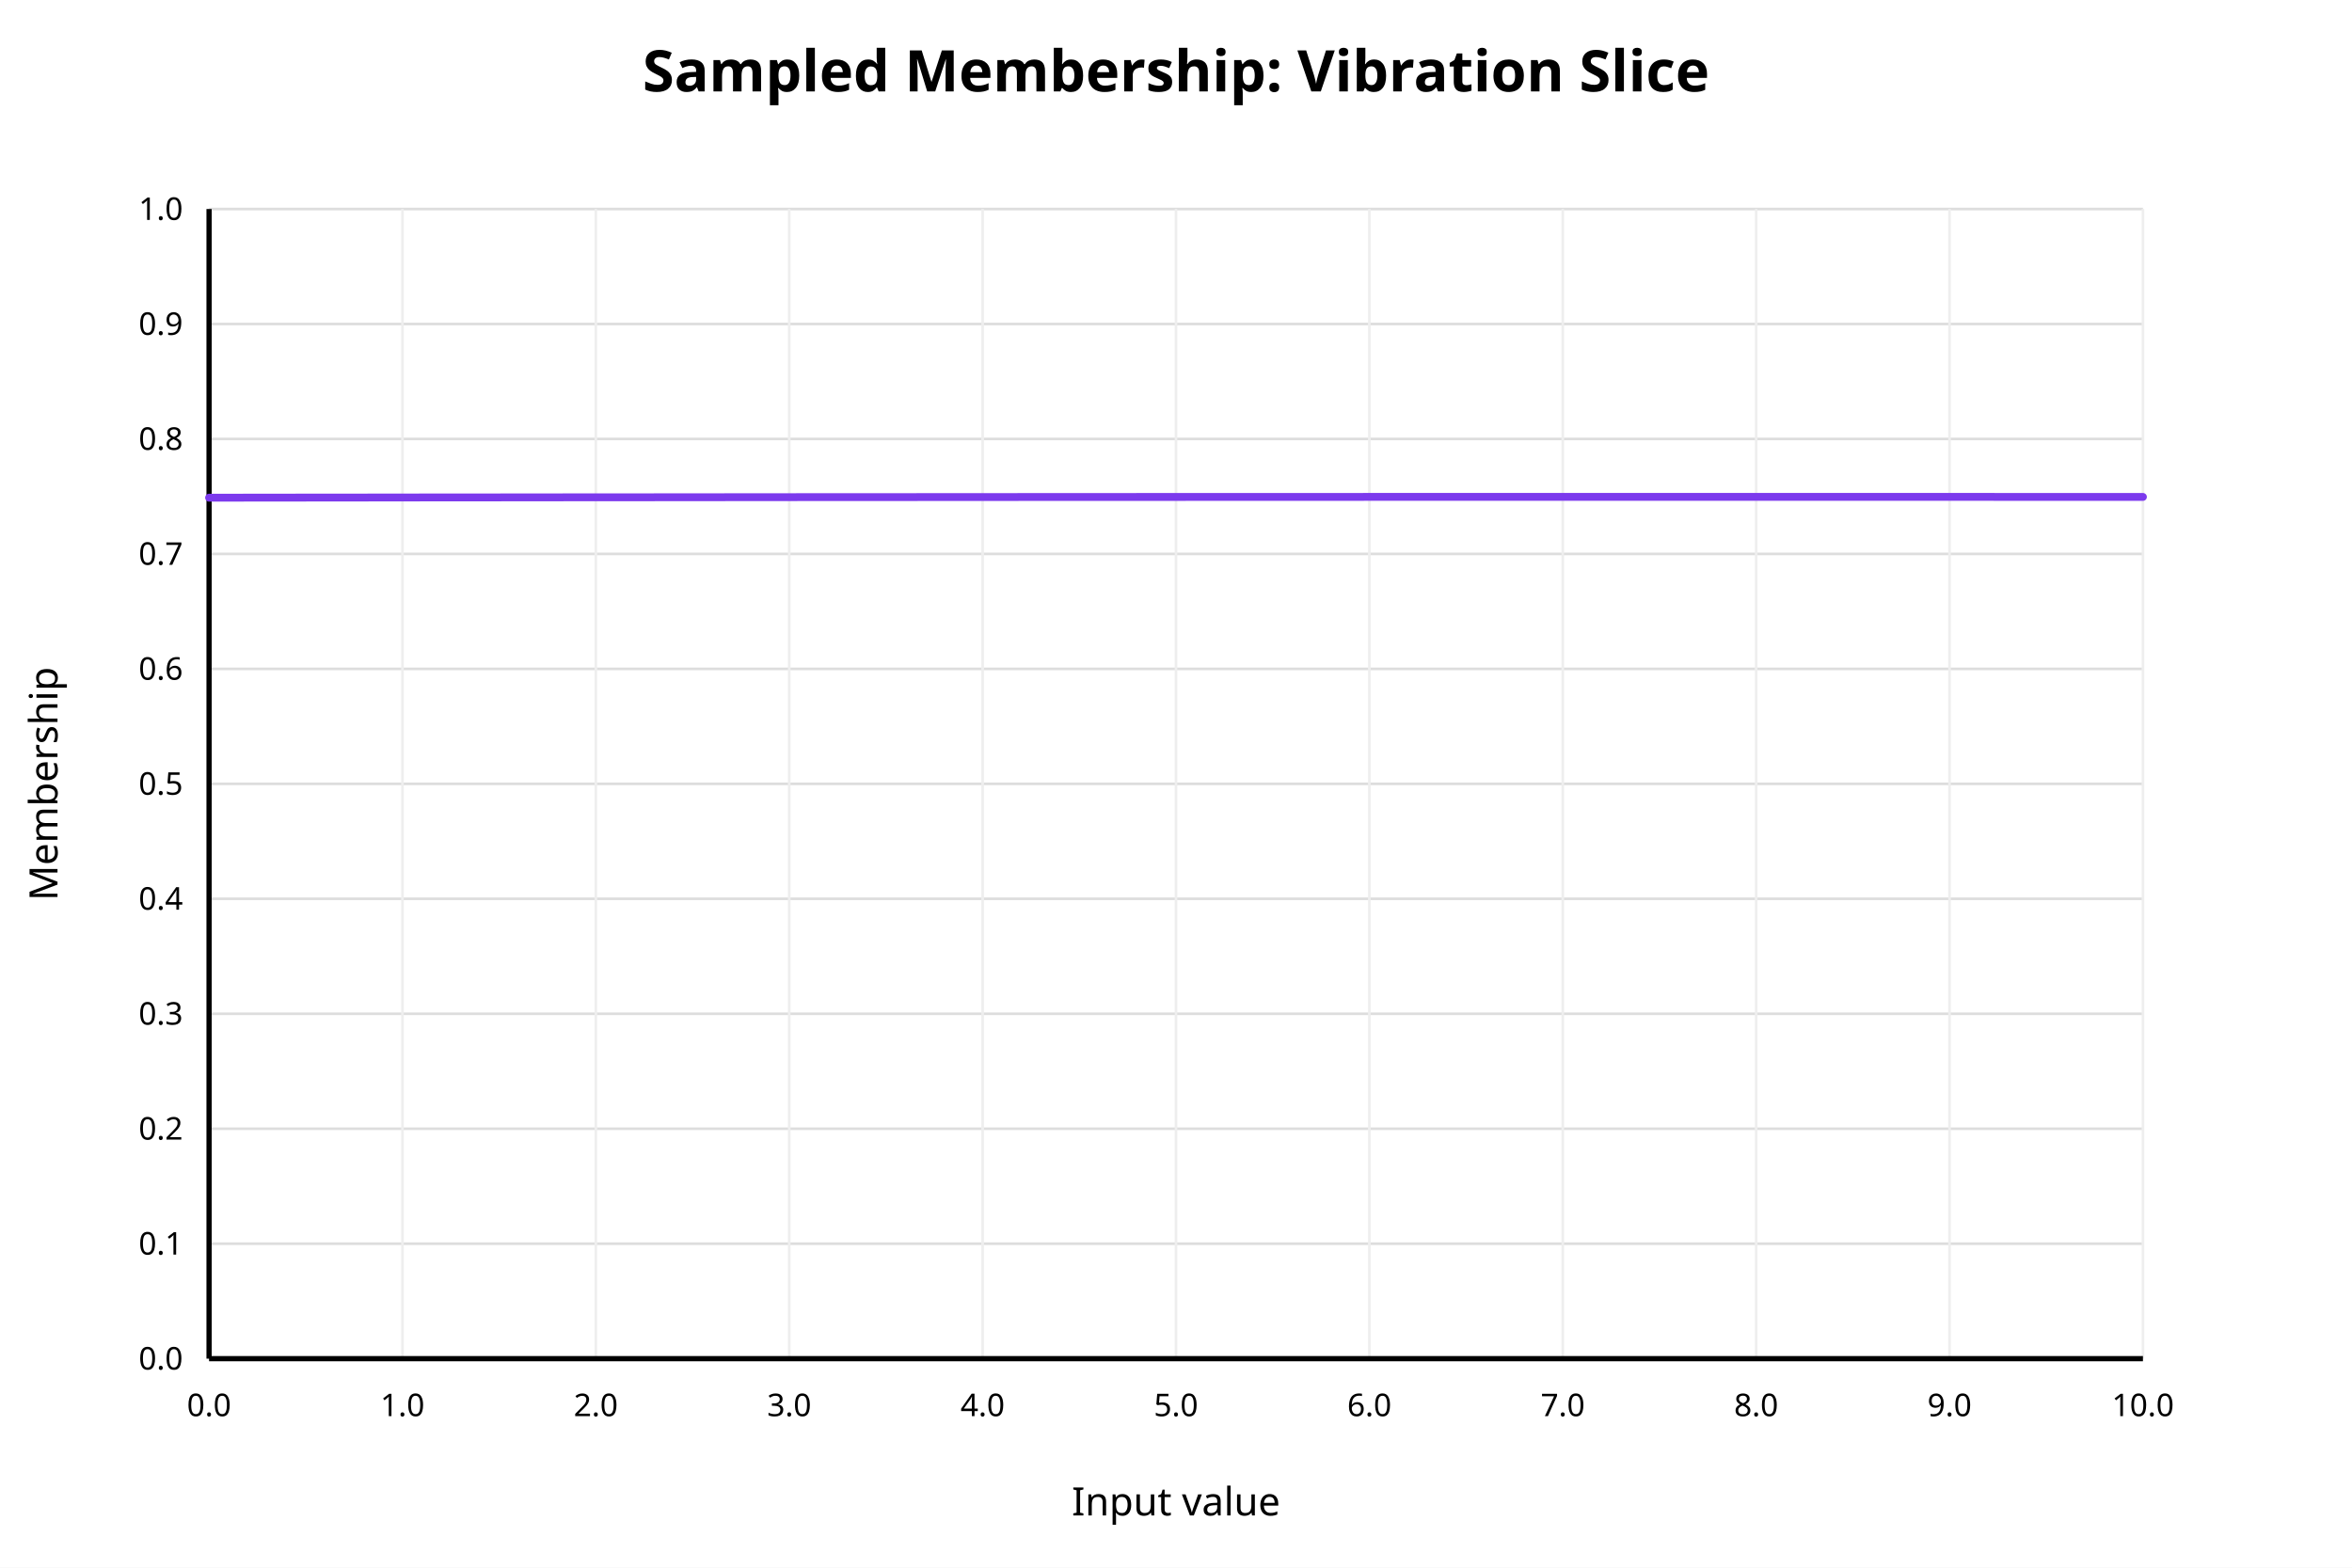
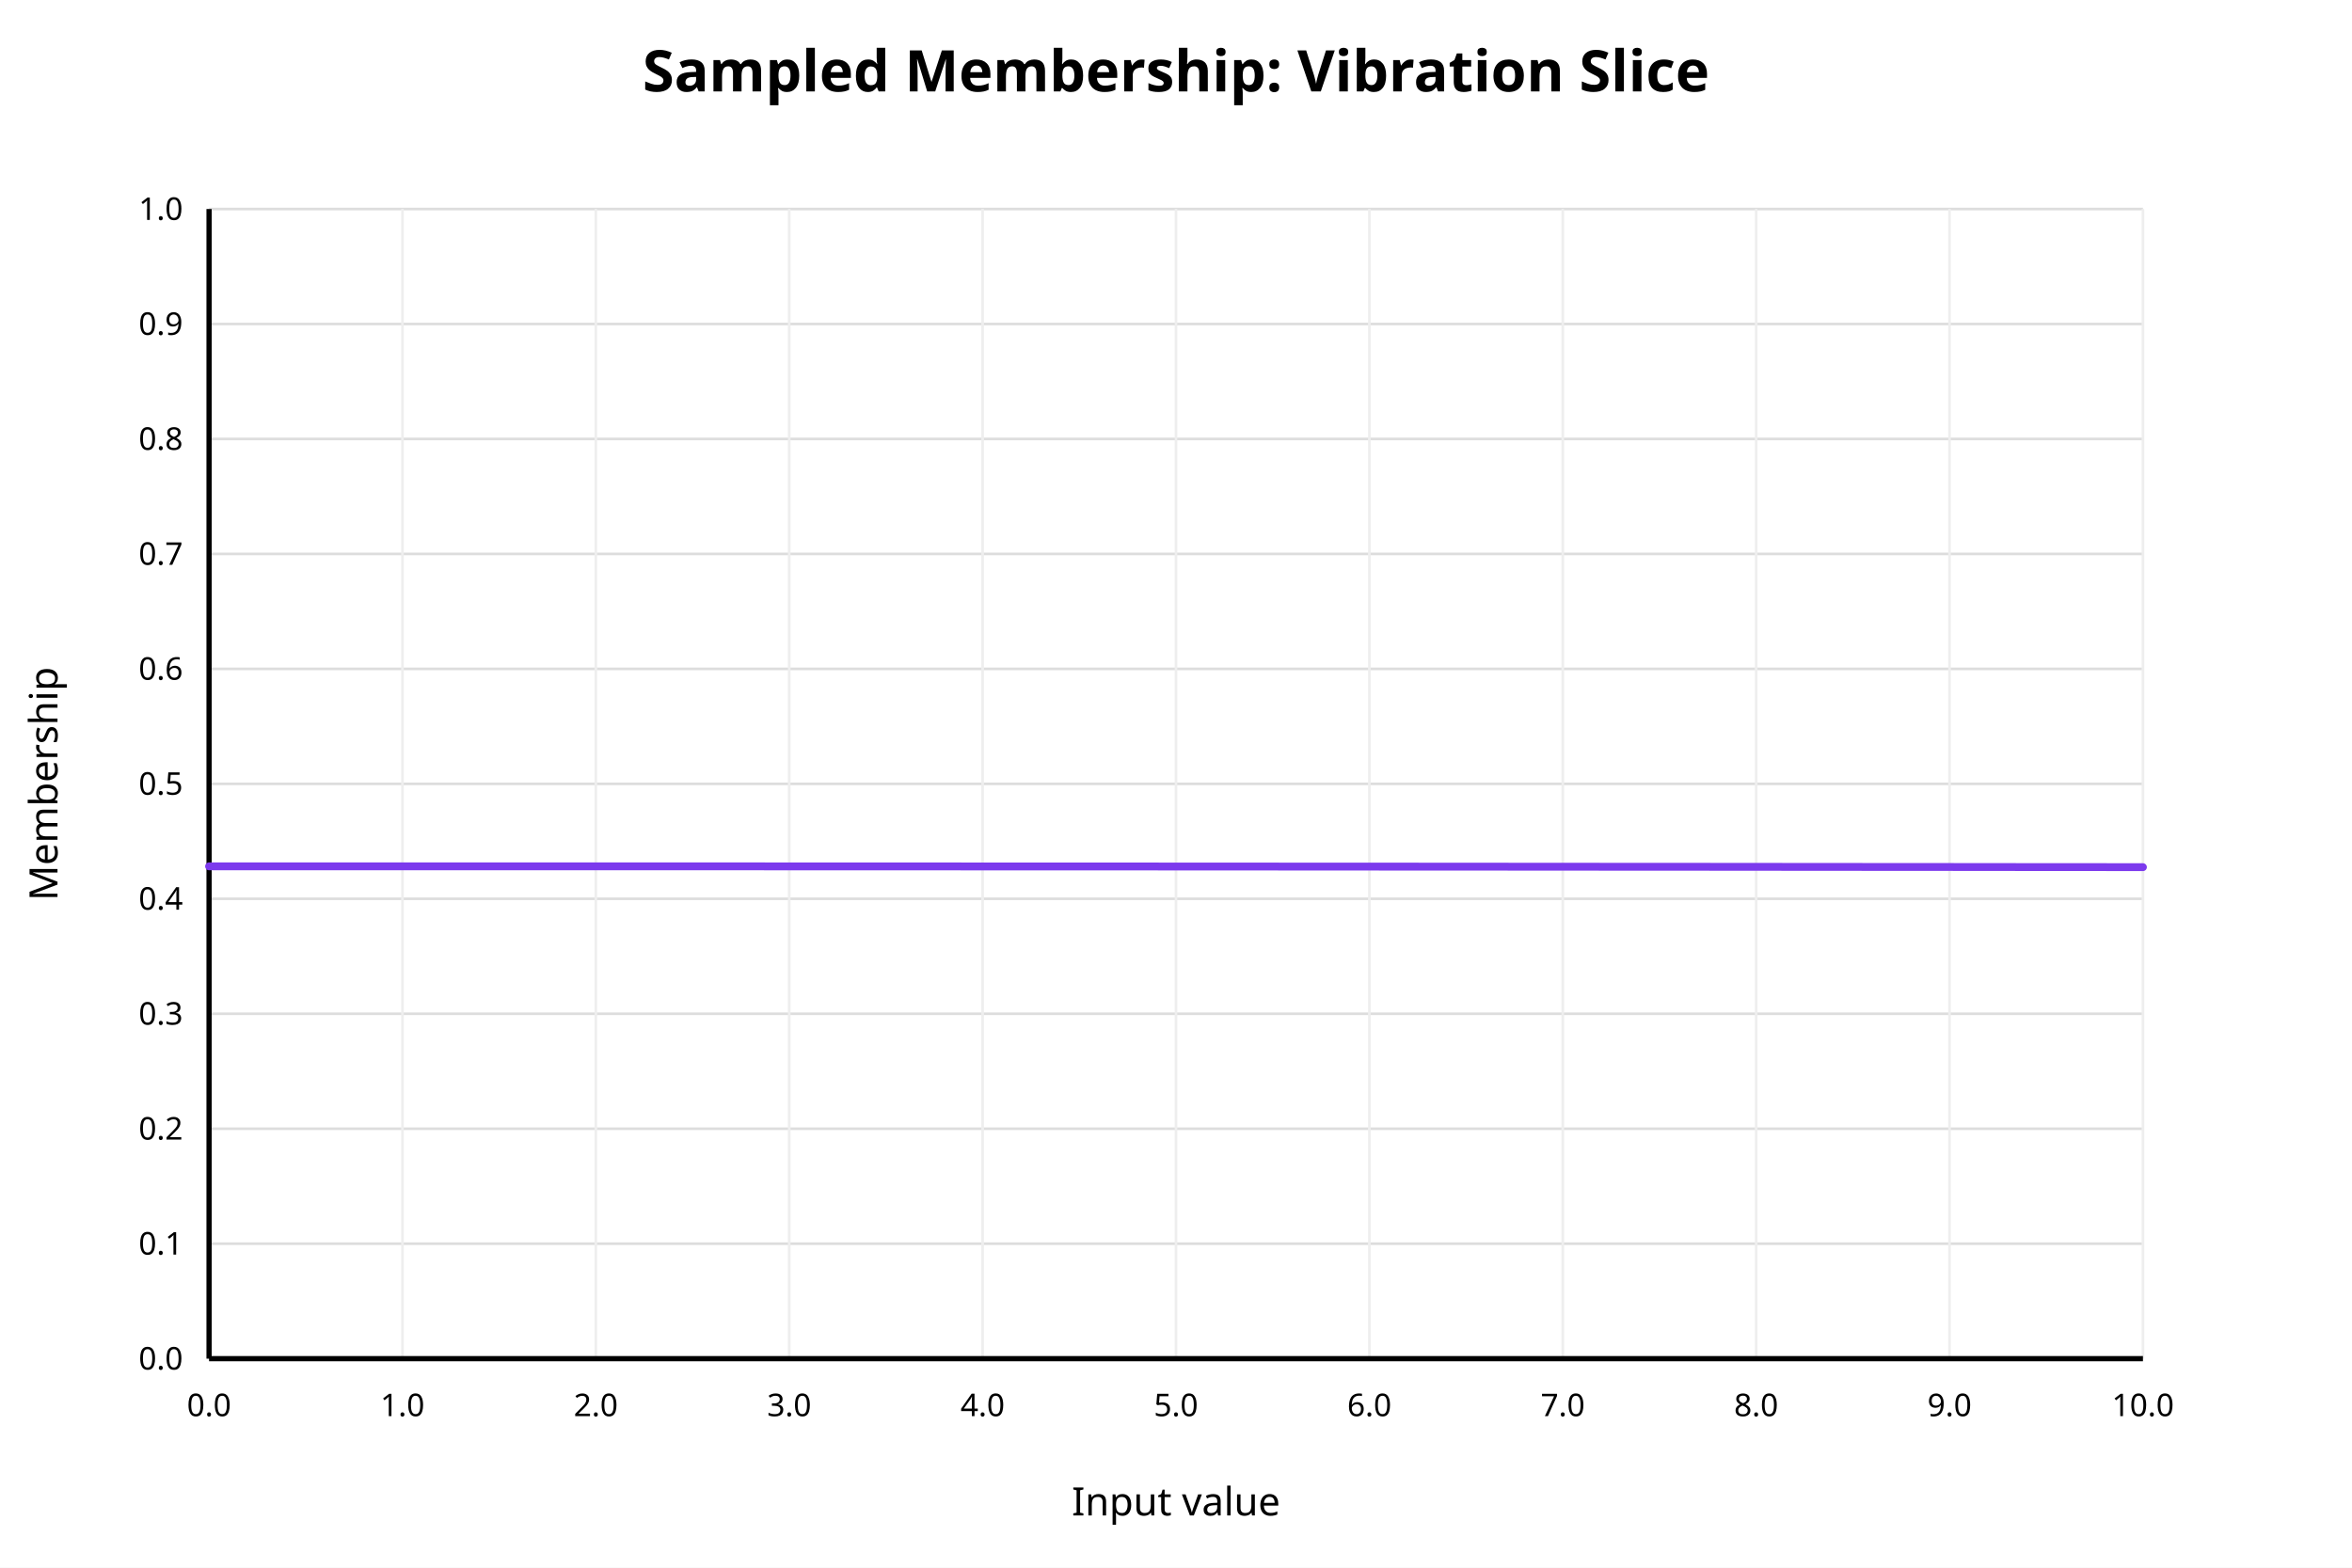
<svg xmlns="http://www.w3.org/2000/svg" width="900" height="600" viewBox="0 0 900 600">
  <rect x="0" y="0" width="900" height="600" fill="white" />
  <text x="450" y="35" text-anchor="middle" font-family="sans-serif" font-size="22" font-weight="bold" fill="black">Sampled Membership: Vibration Slice</text>
  <line x1="80" y1="520.00" x2="820" y2="520.00" stroke="#dddddd" stroke-width="1" />
  <text x="70" y="520.00" text-anchor="end" dominant-baseline="middle" font-family="sans-serif" font-size="12" fill="black">0.0</text>
  <line x1="80" y1="476.00" x2="820" y2="476.00" stroke="#dddddd" stroke-width="1" />
  <text x="70" y="476.00" text-anchor="end" dominant-baseline="middle" font-family="sans-serif" font-size="12" fill="black">0.1</text>
  <line x1="80" y1="432.00" x2="820" y2="432.00" stroke="#dddddd" stroke-width="1" />
  <text x="70" y="432.00" text-anchor="end" dominant-baseline="middle" font-family="sans-serif" font-size="12" fill="black">0.2</text>
  <line x1="80" y1="388.00" x2="820" y2="388.00" stroke="#dddddd" stroke-width="1" />
  <text x="70" y="388.00" text-anchor="end" dominant-baseline="middle" font-family="sans-serif" font-size="12" fill="black">0.3</text>
  <line x1="80" y1="344.00" x2="820" y2="344.00" stroke="#dddddd" stroke-width="1" />
  <text x="70" y="344.00" text-anchor="end" dominant-baseline="middle" font-family="sans-serif" font-size="12" fill="black">0.4</text>
  <line x1="80" y1="300.00" x2="820" y2="300.00" stroke="#dddddd" stroke-width="1" />
  <text x="70" y="300.00" text-anchor="end" dominant-baseline="middle" font-family="sans-serif" font-size="12" fill="black">0.5</text>
  <line x1="80" y1="256.00" x2="820" y2="256.00" stroke="#dddddd" stroke-width="1" />
  <text x="70" y="256.00" text-anchor="end" dominant-baseline="middle" font-family="sans-serif" font-size="12" fill="black">0.6</text>
  <line x1="80" y1="212.00" x2="820" y2="212.00" stroke="#dddddd" stroke-width="1" />
  <text x="70" y="212.00" text-anchor="end" dominant-baseline="middle" font-family="sans-serif" font-size="12" fill="black">0.7</text>
  <line x1="80" y1="168.00" x2="820" y2="168.00" stroke="#dddddd" stroke-width="1" />
  <text x="70" y="168.00" text-anchor="end" dominant-baseline="middle" font-family="sans-serif" font-size="12" fill="black">0.8</text>
  <line x1="80" y1="124.00" x2="820" y2="124.00" stroke="#dddddd" stroke-width="1" />
  <text x="70" y="124.00" text-anchor="end" dominant-baseline="middle" font-family="sans-serif" font-size="12" fill="black">0.9</text>
  <line x1="80" y1="80.00" x2="820" y2="80.00" stroke="#dddddd" stroke-width="1" />
  <text x="70" y="80.00" text-anchor="end" dominant-baseline="middle" font-family="sans-serif" font-size="12" fill="black">1.0</text>
  <line x1="80.00" y1="80" x2="80.00" y2="520" stroke="#eeeeee" stroke-width="1" />
  <text x="80.00" y="542" text-anchor="middle" font-family="sans-serif" font-size="12" fill="black">0.0</text>
  <line x1="154.00" y1="80" x2="154.00" y2="520" stroke="#eeeeee" stroke-width="1" />
  <text x="154.00" y="542" text-anchor="middle" font-family="sans-serif" font-size="12" fill="black">1.0</text>
  <line x1="228.00" y1="80" x2="228.00" y2="520" stroke="#eeeeee" stroke-width="1" />
  <text x="228.00" y="542" text-anchor="middle" font-family="sans-serif" font-size="12" fill="black">2.0</text>
  <line x1="302.00" y1="80" x2="302.00" y2="520" stroke="#eeeeee" stroke-width="1" />
  <text x="302.00" y="542" text-anchor="middle" font-family="sans-serif" font-size="12" fill="black">3.0</text>
  <line x1="376.00" y1="80" x2="376.00" y2="520" stroke="#eeeeee" stroke-width="1" />
  <text x="376.00" y="542" text-anchor="middle" font-family="sans-serif" font-size="12" fill="black">4.0</text>
  <line x1="450.00" y1="80" x2="450.00" y2="520" stroke="#eeeeee" stroke-width="1" />
  <text x="450.00" y="542" text-anchor="middle" font-family="sans-serif" font-size="12" fill="black">5.0</text>
  <line x1="524.00" y1="80" x2="524.00" y2="520" stroke="#eeeeee" stroke-width="1" />
  <text x="524.00" y="542" text-anchor="middle" font-family="sans-serif" font-size="12" fill="black">6.0</text>
  <line x1="598.00" y1="80" x2="598.00" y2="520" stroke="#eeeeee" stroke-width="1" />
  <text x="598.00" y="542" text-anchor="middle" font-family="sans-serif" font-size="12" fill="black">7.0</text>
  <line x1="672.00" y1="80" x2="672.00" y2="520" stroke="#eeeeee" stroke-width="1" />
  <text x="672.00" y="542" text-anchor="middle" font-family="sans-serif" font-size="12" fill="black">8.0</text>
  <line x1="746.00" y1="80" x2="746.00" y2="520" stroke="#eeeeee" stroke-width="1" />
  <text x="746.00" y="542" text-anchor="middle" font-family="sans-serif" font-size="12" fill="black">9.0</text>
  <line x1="820.00" y1="80" x2="820.00" y2="520" stroke="#eeeeee" stroke-width="1" />
  <text x="820.00" y="542" text-anchor="middle" font-family="sans-serif" font-size="12" fill="black">10.0</text>
  <line x1="80" y1="520" x2="820" y2="520" stroke="black" stroke-width="2" />
  <line x1="80" y1="80" x2="80" y2="520" stroke="black" stroke-width="2" />
  <text x="450" y="580" text-anchor="middle" font-family="sans-serif" font-size="15" fill="black">Input value</text>
  <text x="22" y="300" text-anchor="middle" font-family="sans-serif" font-size="15" fill="black" transform="rotate(-90 22 300)">Membership</text>
-   <polyline fill="none" stroke="#7c3aed" stroke-width="3" stroke-linejoin="round" stroke-linecap="round" points="80.00,190.48 83.70,190.47 87.40,190.47 91.10,190.47 94.80,190.46 98.50,190.46 102.20,190.45 105.90,190.45 109.60,190.45 113.30,190.44 117.00,190.44 120.70,190.43 124.40,190.43 128.10,190.43 131.80,190.42 135.50,190.42 139.20,190.42 142.90,190.41 146.60,190.41 150.30,190.40 154.00,190.40 157.70,190.40 161.40,190.39 165.10,190.39 168.80,190.39 172.50,190.38 176.20,190.38 179.90,190.38 183.60,190.37 187.30,190.37 191.00,190.37 194.70,190.36 198.40,190.36 202.10,190.36 205.80,190.35 209.50,190.35 213.20,190.35 216.90,190.34 220.60,190.34 224.30,190.34 228.00,190.33 231.70,190.33 235.40,190.33 239.10,190.32 242.80,190.32 246.50,190.32 250.20,190.32 253.90,190.31 257.60,190.31 261.30,190.31 265.00,190.30 268.70,190.30 272.40,190.30 276.10,190.30 279.80,190.29 283.50,190.29 287.20,190.29 290.90,190.28 294.60,190.28 298.30,190.28 302.00,190.28 305.70,190.27 309.40,190.27 313.10,190.27 316.80,190.27 320.50,190.26 324.20,190.26 327.90,190.26 331.60,190.26 335.30,190.26 339.00,190.25 342.70,190.25 346.40,190.25 350.10,190.25 353.80,190.24 357.50,190.24 361.20,190.24 364.90,190.24 368.60,190.24 372.30,190.23 376.00,190.23 379.70,190.23 383.40,190.23 387.10,190.23 390.80,190.22 394.50,190.22 398.20,190.22 401.90,190.22 405.60,190.22 409.30,190.22 413.00,190.21 416.70,190.21 420.40,190.21 424.10,190.21 427.80,190.21 431.50,190.21 435.20,190.20 438.90,190.20 442.60,190.20 446.30,190.20 450.00,190.20 453.70,190.20 457.40,190.19 461.10,190.19 464.80,190.19 468.50,190.19 472.20,190.19 475.90,190.19 479.60,190.19 483.30,190.19 487.00,190.18 490.70,190.18 494.40,190.18 498.10,190.18 501.80,190.18 505.50,190.18 509.20,190.18 512.90,190.18 516.60,190.18 520.30,190.18 524.00,190.17 527.70,190.17 531.40,190.17 535.10,190.17 538.80,190.17 542.50,190.17 546.20,190.17 549.90,190.17 553.60,190.17 557.30,190.17 561.00,190.17 564.70,190.17 568.40,190.17 572.10,190.17 575.80,190.16 579.50,190.16 583.20,190.16 586.90,190.16 590.60,190.16 594.30,190.16 598.00,190.16 601.70,190.16 605.40,190.16 609.10,190.16 612.80,190.16 616.50,190.16 620.20,190.16 623.90,190.16 627.60,190.16 631.30,190.16 635.00,190.16 638.70,190.16 642.40,190.16 646.10,190.16 649.80,190.16 653.50,190.16 657.20,190.16 660.90,190.16 664.60,190.16 668.30,190.16 672.00,190.16 675.70,190.16 679.40,190.16 683.10,190.16 686.80,190.16 690.50,190.16 694.20,190.16 697.90,190.16 701.60,190.16 705.30,190.16 709.00,190.16 712.70,190.17 716.40,190.17 720.10,190.17 723.80,190.17 727.50,190.17 731.20,190.17 734.90,190.17 738.60,190.17 742.30,190.17 746.00,190.17 749.70,190.17 753.40,190.17 757.10,190.17 760.80,190.17 764.50,190.18 768.20,190.18 771.90,190.18 775.60,190.18 779.30,190.18 783.00,190.18 786.70,190.18 790.40,190.18 794.10,190.18 797.80,190.18 801.50,190.19 805.20,190.19 808.90,190.19 812.60,190.19 816.30,190.19 820.00,190.19" />
+   <polyline fill="none" stroke="#7c3aed" stroke-width="3" stroke-linejoin="round" stroke-linecap="round" points="80.00,331.57 83.70,331.57 87.40,331.57 91.10,331.57 94.80,331.57 98.50,331.57 102.20,331.57 105.90,331.57 109.60,331.57 113.30,331.57 117.00,331.57 120.70,331.57 124.40,331.57 128.10,331.57 131.80,331.57 135.50,331.57 139.20,331.57 142.90,331.57 146.60,331.57 150.30,331.57 154.00,331.57 157.70,331.57 161.40,331.57 165.10,331.57 168.80,331.57 172.50,331.57 176.20,331.57 179.90,331.57 183.60,331.57 187.30,331.57 191.00,331.57 194.70,331.57 198.40,331.57 202.10,331.57 205.80,331.57 209.50,331.57 213.20,331.57 216.90,331.57 220.60,331.57 224.30,331.57 228.00,331.57 231.70,331.57 235.40,331.57 239.10,331.57 242.80,331.58 246.50,331.58 250.20,331.58 253.90,331.58 257.60,331.58 261.30,331.58 265.00,331.58 268.70,331.58 272.40,331.58 276.10,331.58 279.80,331.58 283.50,331.58 287.20,331.58 290.90,331.58 294.60,331.59 298.30,331.59 302.00,331.59 305.70,331.59 309.40,331.59 313.10,331.59 316.80,331.59 320.50,331.59 324.20,331.59 327.90,331.59 331.60,331.59 335.30,331.60 339.00,331.60 342.70,331.60 346.40,331.60 350.10,331.60 353.80,331.60 357.50,331.60 361.20,331.60 364.90,331.60 368.60,331.61 372.30,331.61 376.00,331.61 379.70,331.61 383.40,331.61 387.10,331.61 390.80,331.61 394.50,331.61 398.20,331.62 401.90,331.62 405.60,331.62 409.30,331.62 413.00,331.62 416.70,331.62 420.40,331.62 424.10,331.63 427.80,331.63 431.50,331.63 435.20,331.63 438.90,331.63 442.60,331.63 446.30,331.64 450.00,331.64 453.70,331.64 457.40,331.64 461.10,331.64 464.80,331.64 468.50,331.65 472.20,331.65 475.90,331.65 479.60,331.65 483.30,331.65 487.00,331.65 490.70,331.66 494.40,331.66 498.10,331.66 501.80,331.66 505.50,331.66 509.20,331.67 512.90,331.67 516.60,331.67 520.30,331.67 524.00,331.67 527.70,331.68 531.40,331.68 535.10,331.68 538.80,331.68 542.50,331.68 546.20,331.69 549.90,331.69 553.60,331.69 557.30,331.69 561.00,331.69 564.70,331.70 568.40,331.70 572.10,331.70 575.80,331.70 579.50,331.71 583.20,331.71 586.90,331.71 590.60,331.71 594.30,331.71 598.00,331.72 601.70,331.72 605.40,331.72 609.10,331.72 612.80,331.73 616.50,331.73 620.20,331.73 623.90,331.73 627.60,331.74 631.30,331.74 635.00,331.74 638.70,331.74 642.40,331.75 646.10,331.75 649.80,331.75 653.50,331.75 657.20,331.76 660.90,331.76 664.60,331.76 668.30,331.76 672.00,331.77 675.70,331.77 679.40,331.77 683.10,331.78 686.80,331.78 690.50,331.78 694.20,331.78 697.90,331.79 701.60,331.79 705.30,331.79 709.00,331.79 712.70,331.80 716.40,331.80 720.10,331.80 723.80,331.81 727.50,331.81 731.20,331.81 734.90,331.82 738.60,331.82 742.30,331.82 746.00,331.82 749.70,331.83 753.40,331.83 757.10,331.83 760.80,331.84 764.50,331.84 768.20,331.84 771.90,331.85 775.60,331.85 779.30,331.85 783.00,331.86 786.70,331.86 790.40,331.86 794.10,331.86 797.80,331.87 801.50,331.87 805.20,331.87 808.90,331.88 812.60,331.88 816.30,331.88 820.00,331.89" />
</svg>
